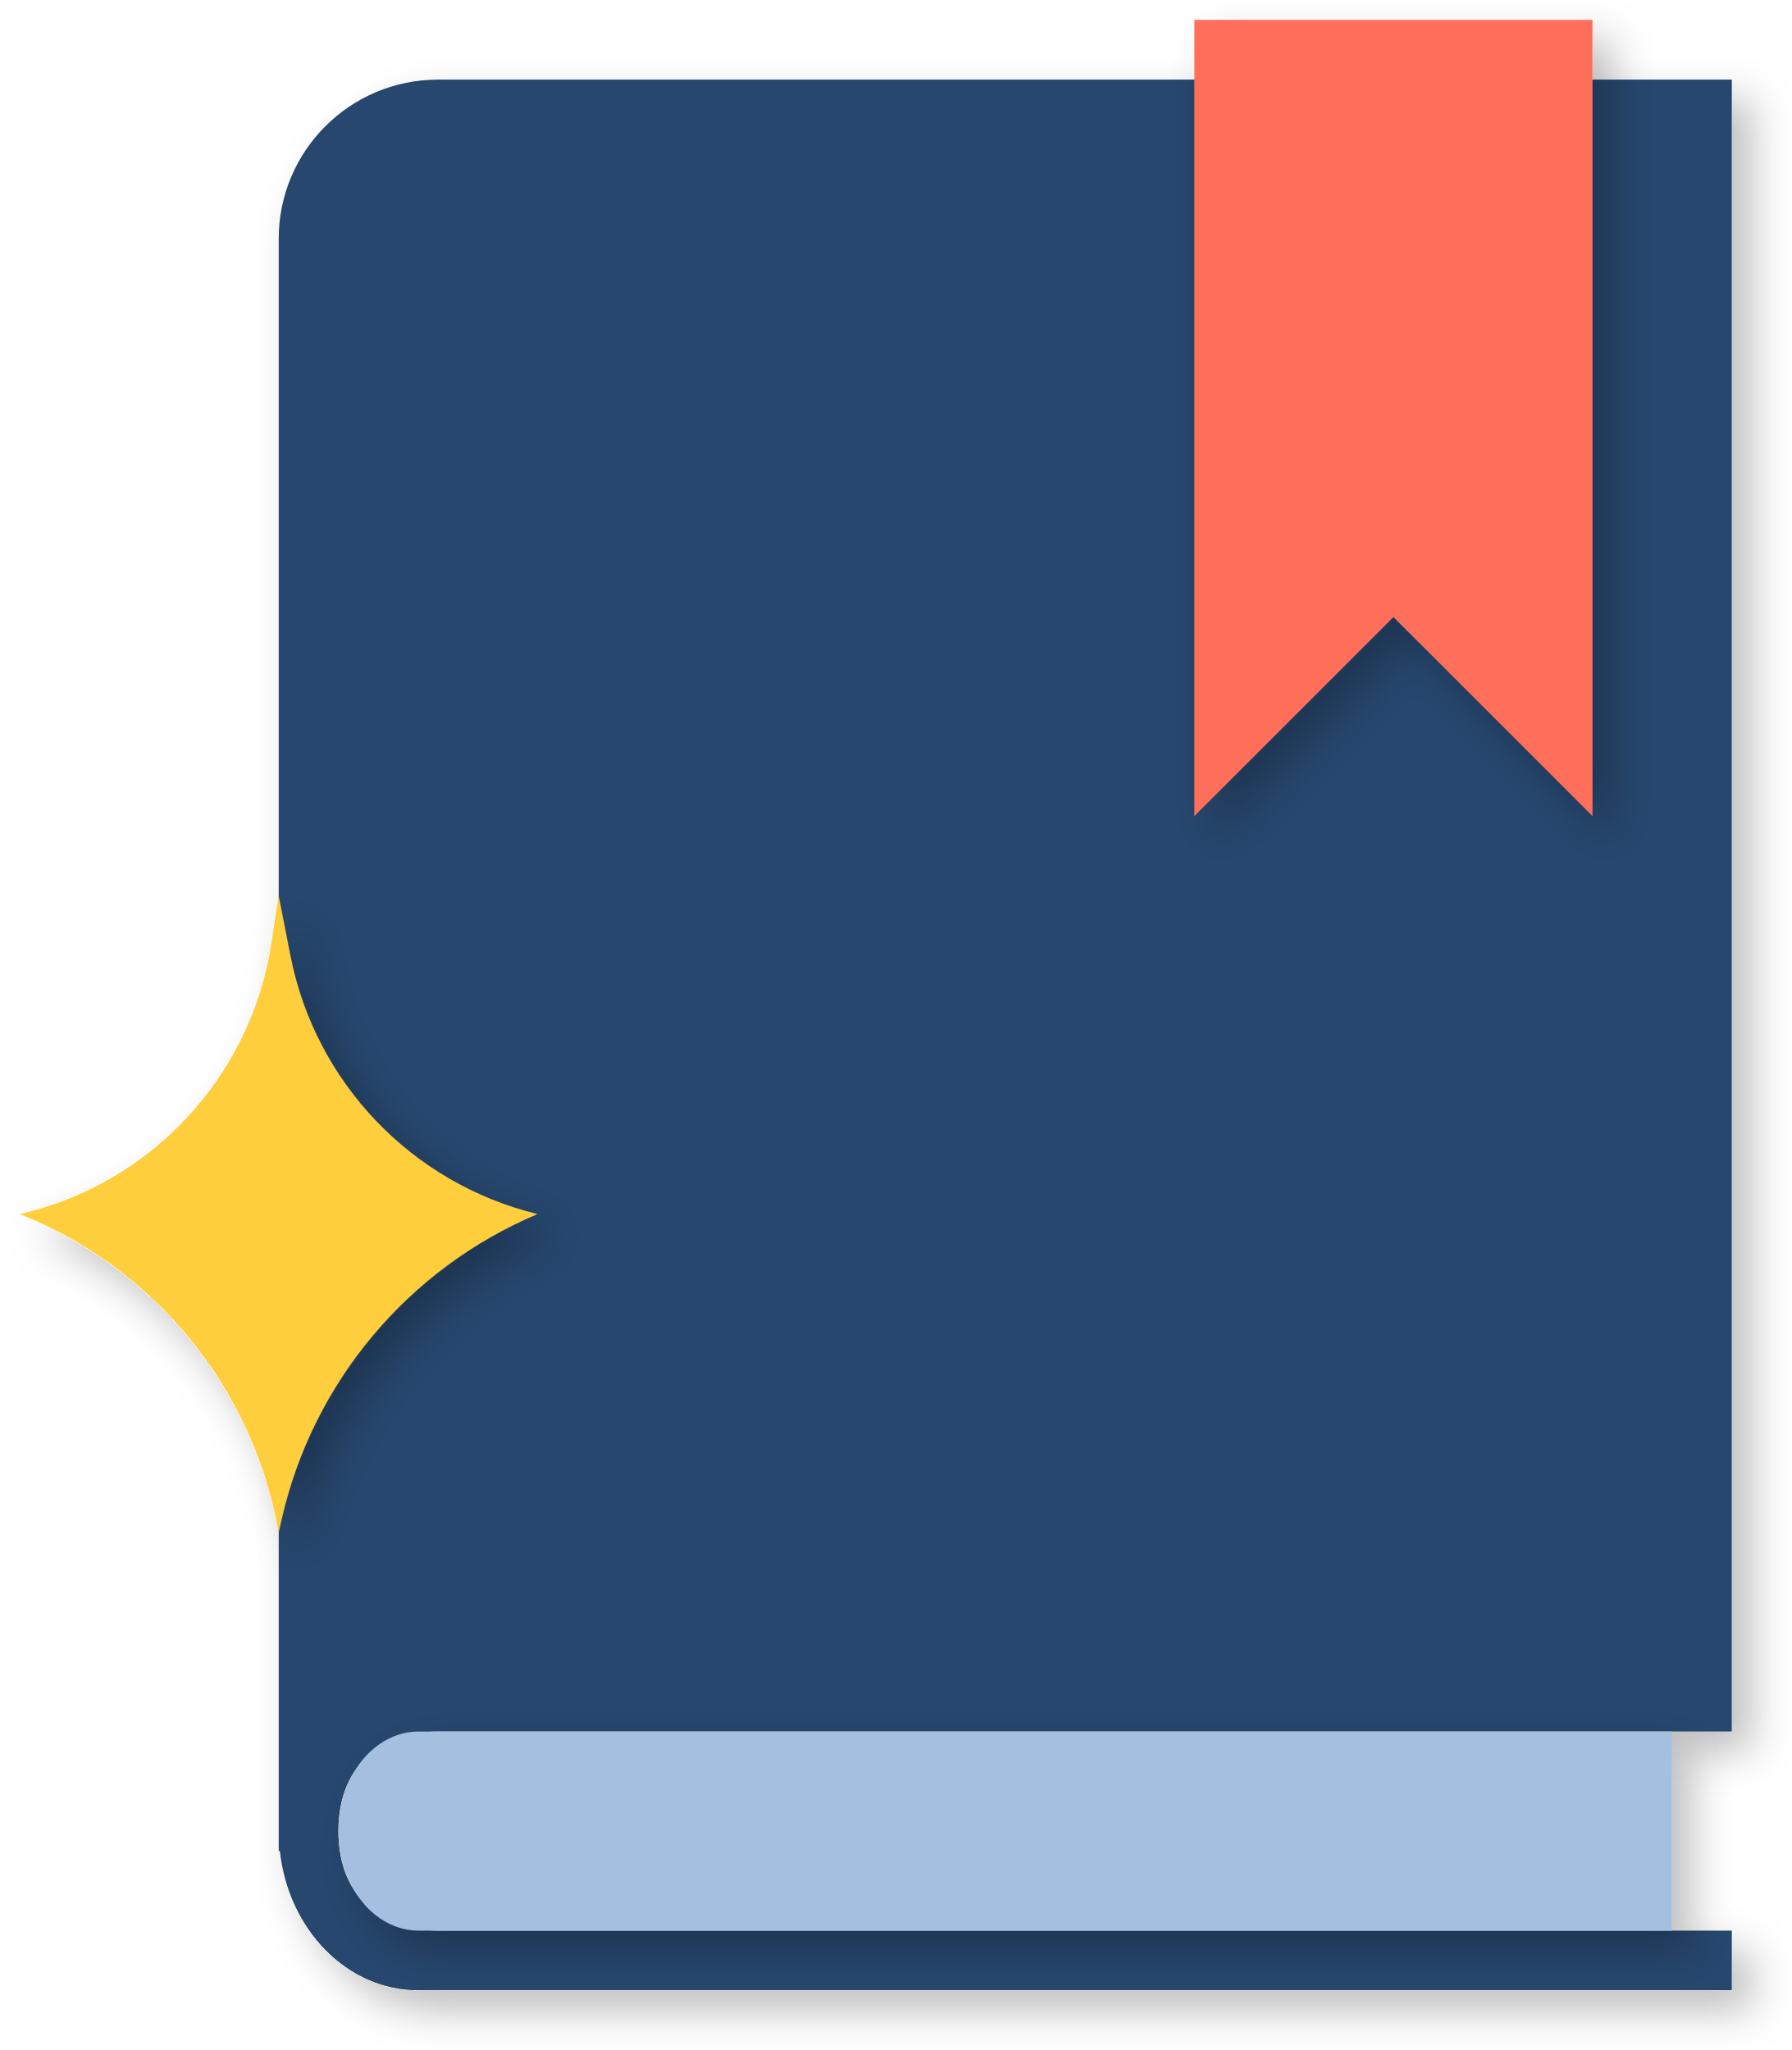
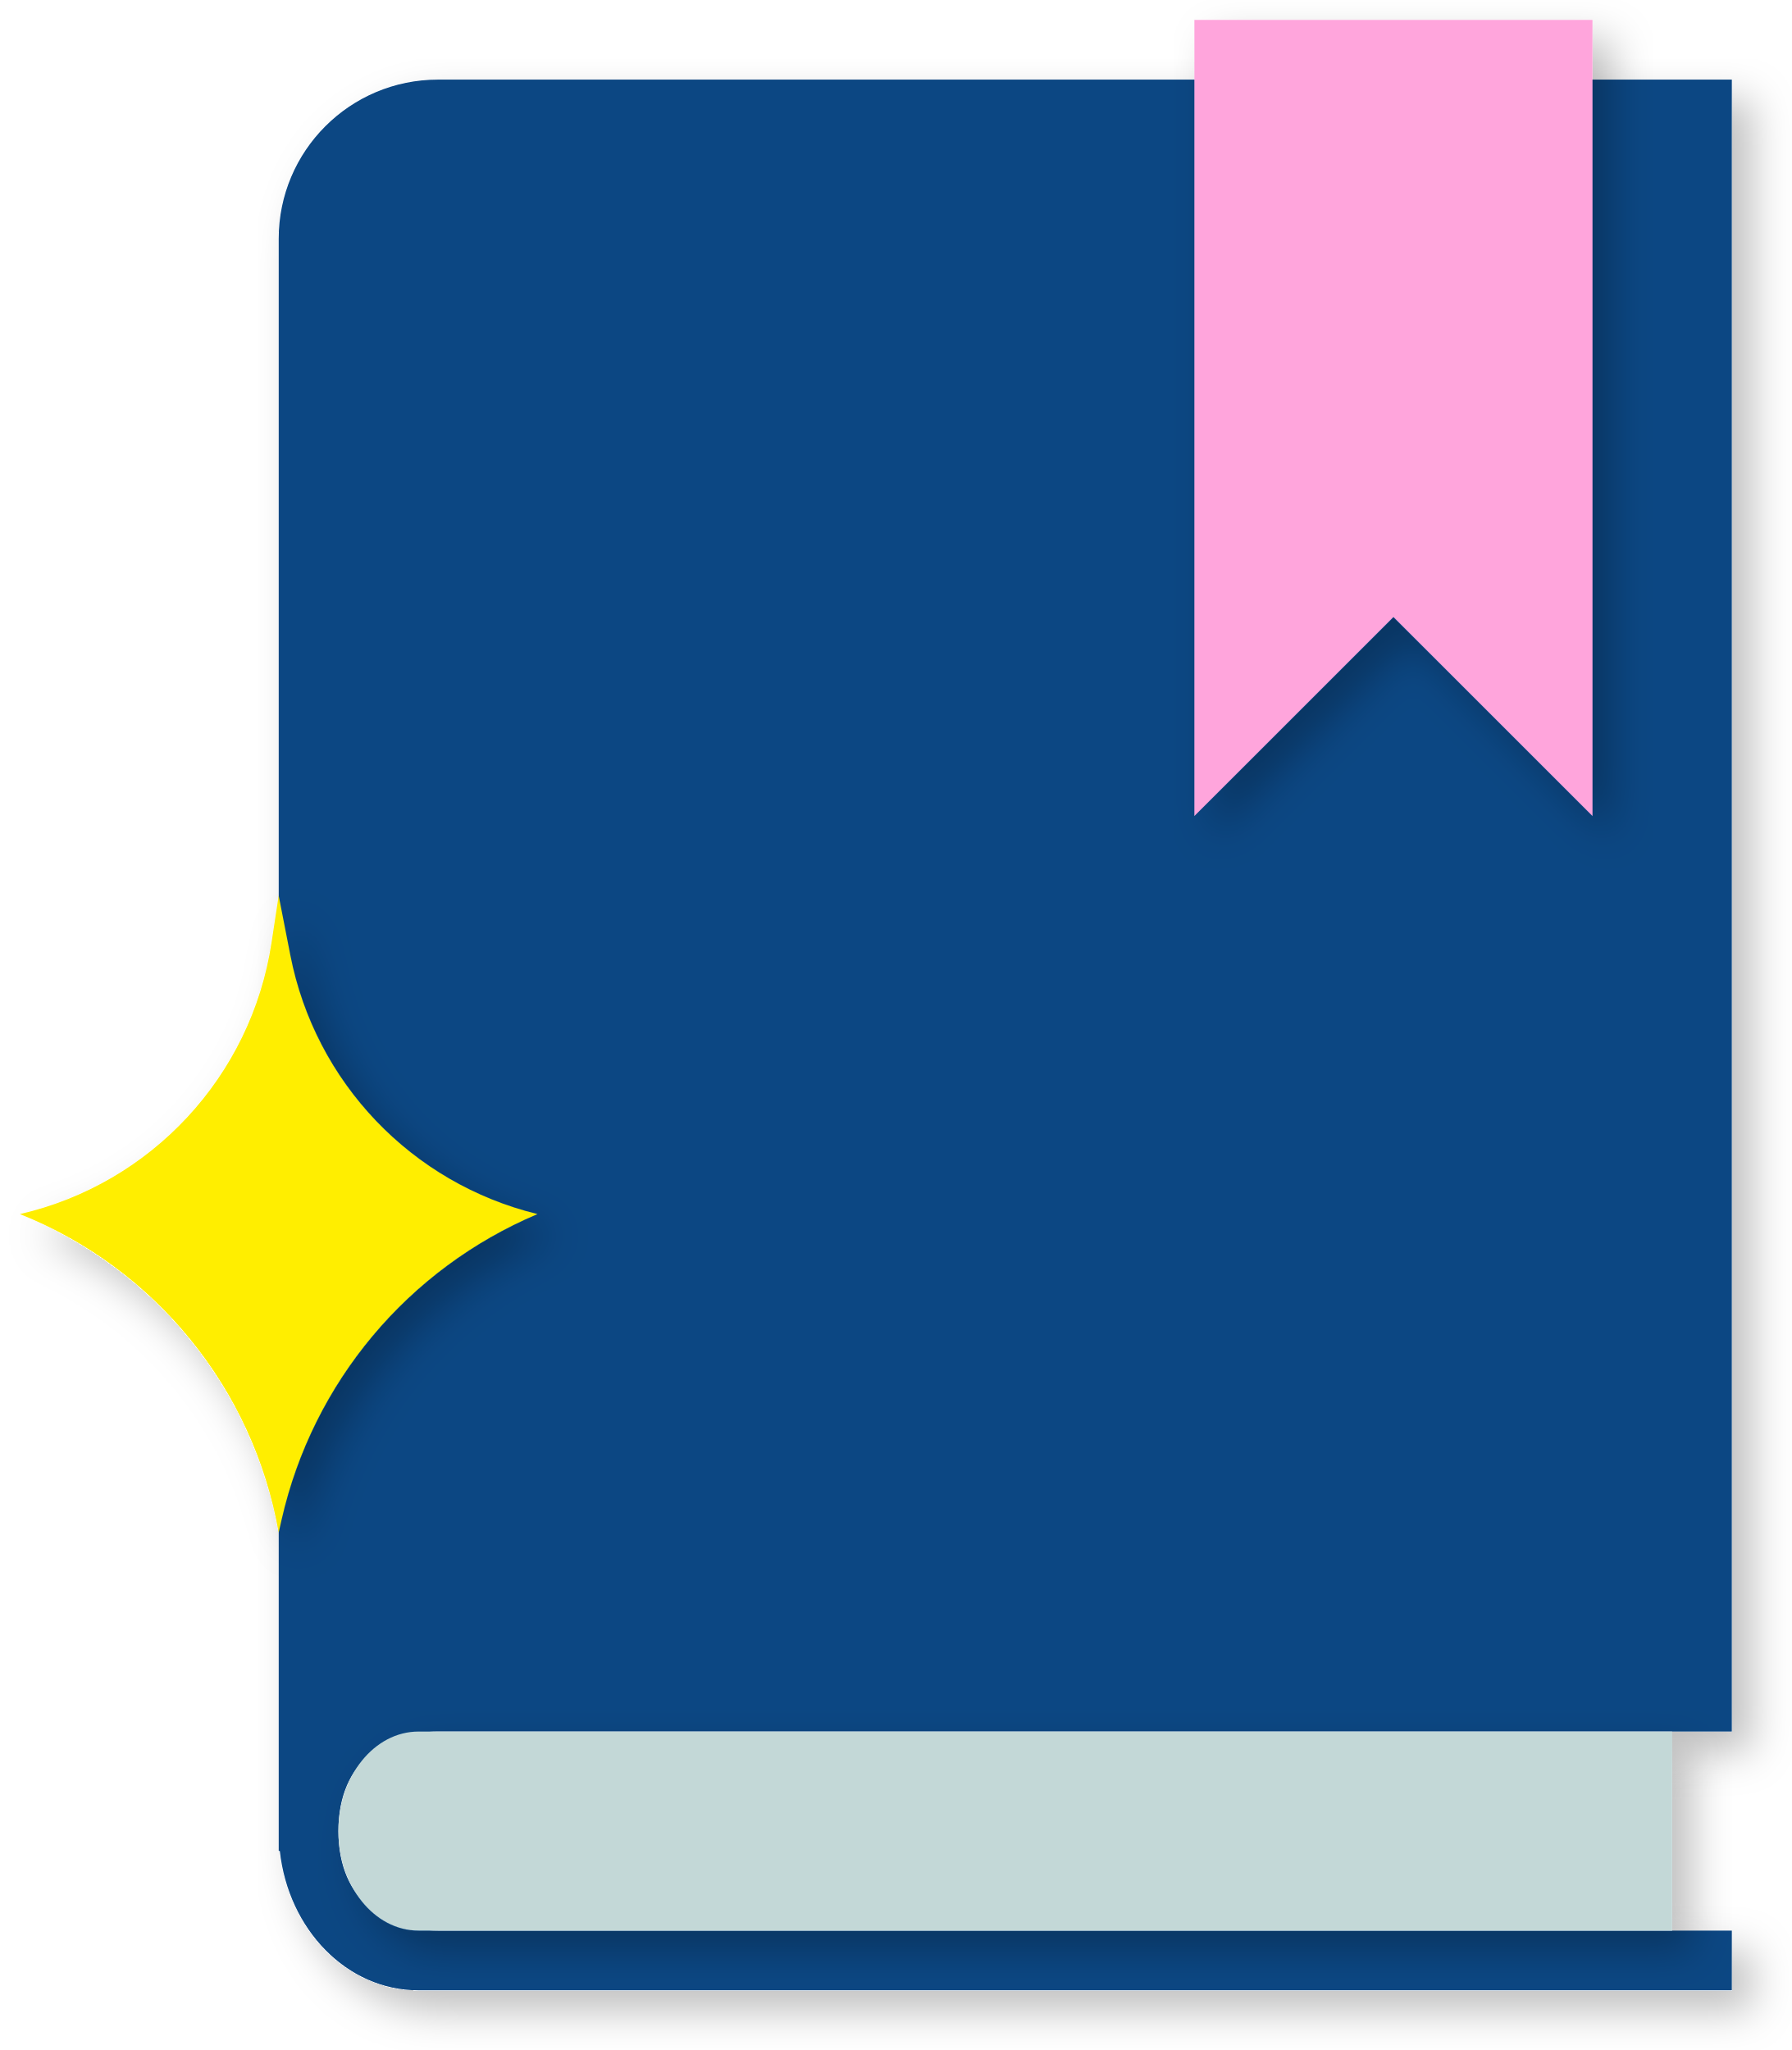
<svg xmlns="http://www.w3.org/2000/svg" width="90" height="103" viewBox="0 0 90 103" fill="none">
  <g filter="url(#filter0_d_6139_27973)">
-     <path d="M87 87H22C19.481 87 17 88.427 17 92C17 95.573 19.481 97 22 97H87V100H21C17.43 100 14.487 96.946 14.057 93H14V12C14 7.582 17.582 4 22 4H87V87Z" fill="#27476E" />
+     <path d="M87 87H22C19.481 87 17 88.427 17 92C17 95.573 19.481 97 22 97H87V100H21C17.43 100 14.487 96.946 14.057 93H14V12C14 7.582 17.582 4 22 4H87V87Z" fill="#0C4783" />
  </g>
  <g filter="url(#filter1_d_6139_27973)">
-     <path d="M60 41L60 1L80 1L80 41L70 31L60 41Z" fill="#FF6F59" />
+     <path d="M60 41L60 1L80 1L80 41L70 31L60 41Z" fill="#FFA5DC" />
  </g>
  <g filter="url(#filter2_d_6139_27973)">
-     <path d="M14 45L14.586 47.999C15.832 54.384 20.68 59.46 27 61V61V61C20.491 63.747 15.706 69.462 14.146 76.353L14 77V77C12.725 69.781 7.807 63.721 1 61V61V61C7.609 59.475 12.618 54.072 13.639 47.367L14 45Z" fill="#FFCE3C" />
+     <path d="M14 45L14.586 47.999C15.832 54.384 20.68 59.46 27 61V61V61C20.491 63.747 15.706 69.462 14.146 76.353L14 77V77C12.725 69.781 7.807 63.721 1 61V61V61C7.609 59.475 12.618 54.072 13.639 47.367L14 45Z" fill="#FFEE00" />
  </g>
  <g filter="url(#filter3_d_6139_27973)">
-     <path d="M84 97H21.027C18.803 97 17 94.761 17 92C17 89.239 18.803 87 21.027 87H84V97Z" fill="#A4BFDF" />
+     <path d="M84 97H21.027C18.803 97 17 94.761 17 92C17 89.239 18.803 87 21.027 87H84V97Z" fill="#C3D8D7" />
  </g>
  <defs>
    <filter id="filter0_d_6139_27973" x="13" y="3" width="77" height="100" filterUnits="userSpaceOnUse" color-interpolation-filters="sRGB">
      <feFlood flood-opacity="0" result="BackgroundImageFix" />
      <feColorMatrix in="SourceAlpha" type="matrix" values="0 0 0 0 0 0 0 0 0 0 0 0 0 0 0 0 0 0 127 0" result="hardAlpha" />
      <feOffset dx="1" dy="1" />
      <feGaussianBlur stdDeviation="1" />
      <feComposite in2="hardAlpha" operator="out" />
      <feColorMatrix type="matrix" values="0 0 0 0 0 0 0 0 0 0 0 0 0 0 0 0 0 0 0.25 0" />
      <feBlend mode="normal" in2="BackgroundImageFix" result="effect1_dropShadow_6139_27973" />
      <feBlend mode="normal" in="SourceGraphic" in2="effect1_dropShadow_6139_27973" result="shape" />
    </filter>
    <filter id="filter1_d_6139_27973" x="59" y="0" width="24" height="44" filterUnits="userSpaceOnUse" color-interpolation-filters="sRGB">
      <feFlood flood-opacity="0" result="BackgroundImageFix" />
      <feColorMatrix in="SourceAlpha" type="matrix" values="0 0 0 0 0 0 0 0 0 0 0 0 0 0 0 0 0 0 127 0" result="hardAlpha" />
      <feOffset dx="1" dy="1" />
      <feGaussianBlur stdDeviation="1" />
      <feComposite in2="hardAlpha" operator="out" />
      <feColorMatrix type="matrix" values="0 0 0 0 0 0 0 0 0 0 0 0 0 0 0 0 0 0 0.25 0" />
      <feBlend mode="normal" in2="BackgroundImageFix" result="effect1_dropShadow_6139_27973" />
      <feBlend mode="normal" in="SourceGraphic" in2="effect1_dropShadow_6139_27973" result="shape" />
    </filter>
    <filter id="filter2_d_6139_27973" x="0" y="44" width="30" height="36" filterUnits="userSpaceOnUse" color-interpolation-filters="sRGB">
      <feFlood flood-opacity="0" result="BackgroundImageFix" />
      <feColorMatrix in="SourceAlpha" type="matrix" values="0 0 0 0 0 0 0 0 0 0 0 0 0 0 0 0 0 0 127 0" result="hardAlpha" />
      <feOffset dx="1" dy="1" />
      <feGaussianBlur stdDeviation="1" />
      <feComposite in2="hardAlpha" operator="out" />
      <feColorMatrix type="matrix" values="0 0 0 0 0 0 0 0 0 0 0 0 0 0 0 0 0 0 0.25 0" />
      <feBlend mode="normal" in2="BackgroundImageFix" result="effect1_dropShadow_6139_27973" />
      <feBlend mode="normal" in="SourceGraphic" in2="effect1_dropShadow_6139_27973" result="shape" />
    </filter>
    <filter id="filter3_d_6139_27973" x="16" y="86" width="71" height="14" filterUnits="userSpaceOnUse" color-interpolation-filters="sRGB">
      <feFlood flood-opacity="0" result="BackgroundImageFix" />
      <feColorMatrix in="SourceAlpha" type="matrix" values="0 0 0 0 0 0 0 0 0 0 0 0 0 0 0 0 0 0 127 0" result="hardAlpha" />
      <feOffset dx="1" dy="1" />
      <feGaussianBlur stdDeviation="1" />
      <feComposite in2="hardAlpha" operator="out" />
      <feColorMatrix type="matrix" values="0 0 0 0 0 0 0 0 0 0 0 0 0 0 0 0 0 0 0.25 0" />
      <feBlend mode="normal" in2="BackgroundImageFix" result="effect1_dropShadow_6139_27973" />
      <feBlend mode="normal" in="SourceGraphic" in2="effect1_dropShadow_6139_27973" result="shape" />
    </filter>
  </defs>
</svg>
